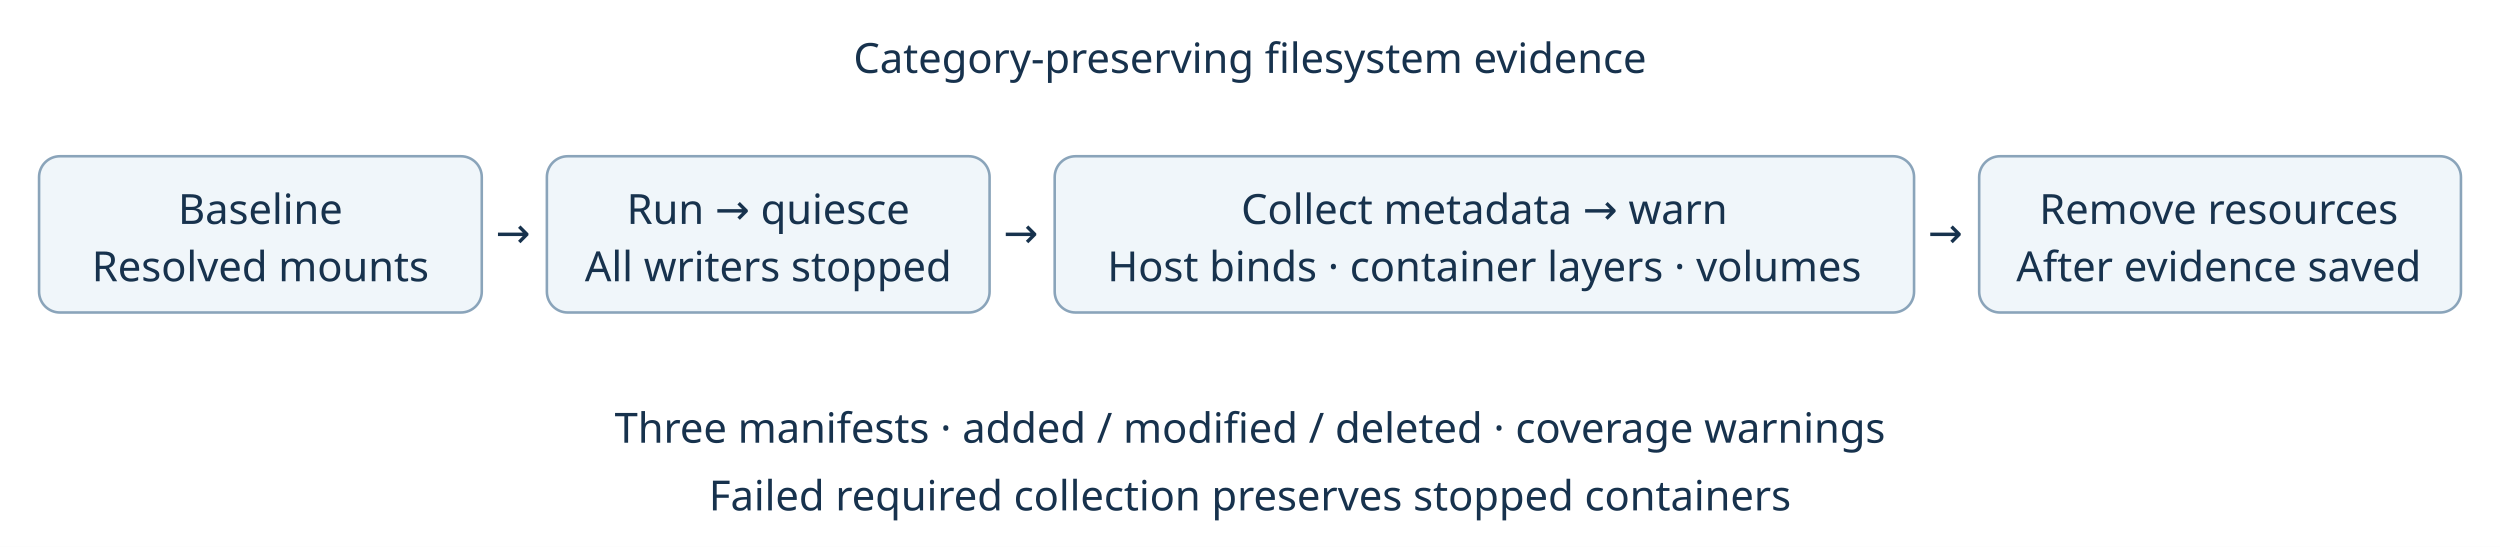
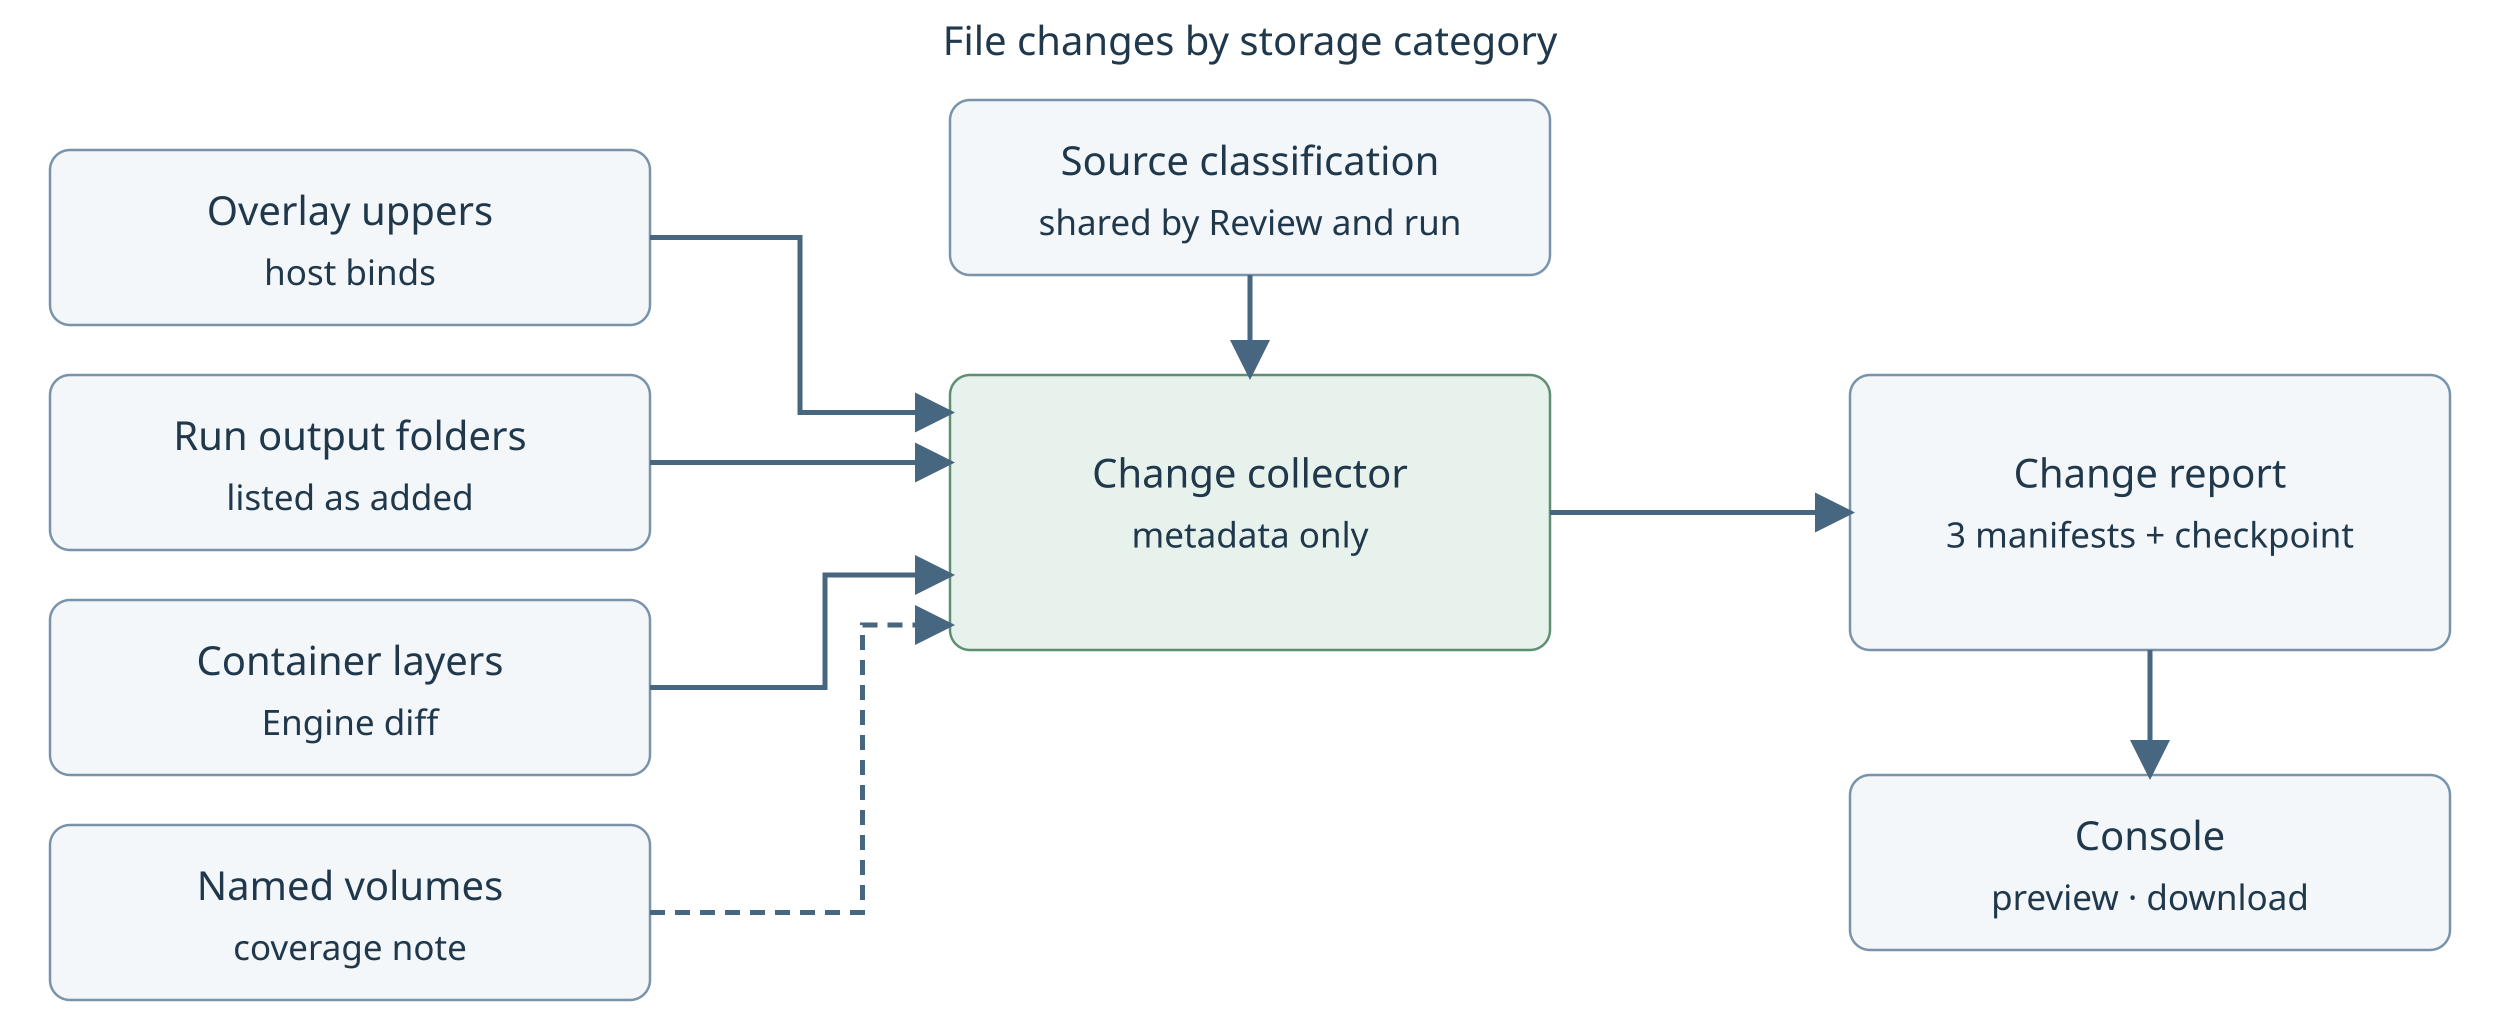
- <svg xmlns="http://www.w3.org/2000/svg" width="960" height="210" viewBox="0 0 960 210">
-   <style>text{font:16px sans-serif;text-anchor:middle;fill:#17324d}rect{fill:#f0f6fa;stroke:#8aa4ba}</style>
-   <rect width="960" height="210" style="fill:white;stroke:none" />
-   <text x="480" y="28">Category-preserving filesystem evidence</text>
-   <rect x="15" y="60" width="170" height="60" rx="8" />
-   <text x="100" y="86">Baseline</text>
-   <text x="100" y="108">Resolved mounts</text>
-   <rect x="210" y="60" width="170" height="60" rx="8" />
-   <text x="295" y="86">Run → quiesce</text>
-   <text x="295" y="108">All writers stopped</text>
-   <rect x="405" y="60" width="330" height="60" rx="8" />
-   <text x="570" y="86">Collect metadata → warn</text>
-   <text x="570" y="108">Host binds · container layers · volumes</text>
-   <rect x="760" y="60" width="185" height="60" rx="8" />
-   <text x="852" y="86">Remove resources</text>
-   <text x="852" y="108">After evidence saved</text>
-   <text x="197" y="95">→</text>
-   <text x="392" y="95">→</text>
-   <text x="747" y="95">→</text>
-   <text x="480" y="170">Three manifests · added / modified / deleted · coverage warnings</text>
-   <text x="480" y="196">Failed required collection preserves stopped containers</text>
+ <svg xmlns="http://www.w3.org/2000/svg" width="1000" height="410" viewBox="0 0 1000 410">
+   <defs>
+     <marker id="a" markerWidth="8" markerHeight="8" refX="7" refY="4" orient="auto">
+       <path d="M0 0L8 4L0 8" fill="#476680" />
+     </marker>
+   </defs>
+   <style>text{font:16px sans-serif;fill:#20384c;text-anchor:middle}.small{font-size:14px}rect{fill:#f4f7fa;stroke:#7994aa}.core{fill:#e8f2ec;stroke:#5f8f73}.line{fill:none;stroke:#476680;stroke-width:2;marker-end:url(#a)}.dash{stroke-dasharray:6 4}</style>
+   <rect width="1000" height="410" style="fill:white;stroke:none" />
+   <text x="500" y="22">File changes by storage category</text>
+   <rect x="20" y="60" width="240" height="70" rx="8" />
+   <text x="140" y="90">Overlay uppers</text>
+   <text x="140" y="114" class="small">host binds</text>
+   <rect x="20" y="150" width="240" height="70" rx="8" />
+   <text x="140" y="180">Run output folders</text>
+   <text x="140" y="204" class="small">listed as added</text>
+   <rect x="20" y="240" width="240" height="70" rx="8" />
+   <text x="140" y="270">Container layers</text>
+   <text x="140" y="294" class="small">Engine diff</text>
+   <rect x="20" y="330" width="240" height="70" rx="8" />
+   <text x="140" y="360">Named volumes</text>
+   <text x="140" y="384" class="small">coverage note</text>
+   <rect x="380" y="40" width="240" height="70" rx="8" />
+   <text x="500" y="70">Source classification</text>
+   <text x="500" y="94" class="small">shared by Review and run</text>
+   <rect class="core" x="380" y="150" width="240" height="110" rx="8" />
+   <text x="500" y="195">Change collector</text>
+   <text x="500" y="219" class="small">metadata only</text>
+   <rect x="740" y="150" width="240" height="110" rx="8" />
+   <text x="860" y="195">Change report</text>
+   <text x="860" y="219" class="small">3 manifests + checkpoint</text>
+   <rect x="740" y="310" width="240" height="70" rx="8" />
+   <text x="860" y="340">Console</text>
+   <text x="860" y="364" class="small">preview · download</text>
+   <path class="line" d="M500 110V150" />
+   <path class="line" d="M260 95H320V165H380" />
+   <path class="line" d="M260 185H380" />
+   <path class="line" d="M260 275H330V230H380" />
+   <path class="line dash" d="M260 365H345V250H380" />
+   <path class="line" d="M620 205H740" />
+   <path class="line" d="M860 260V310" />
</svg>
